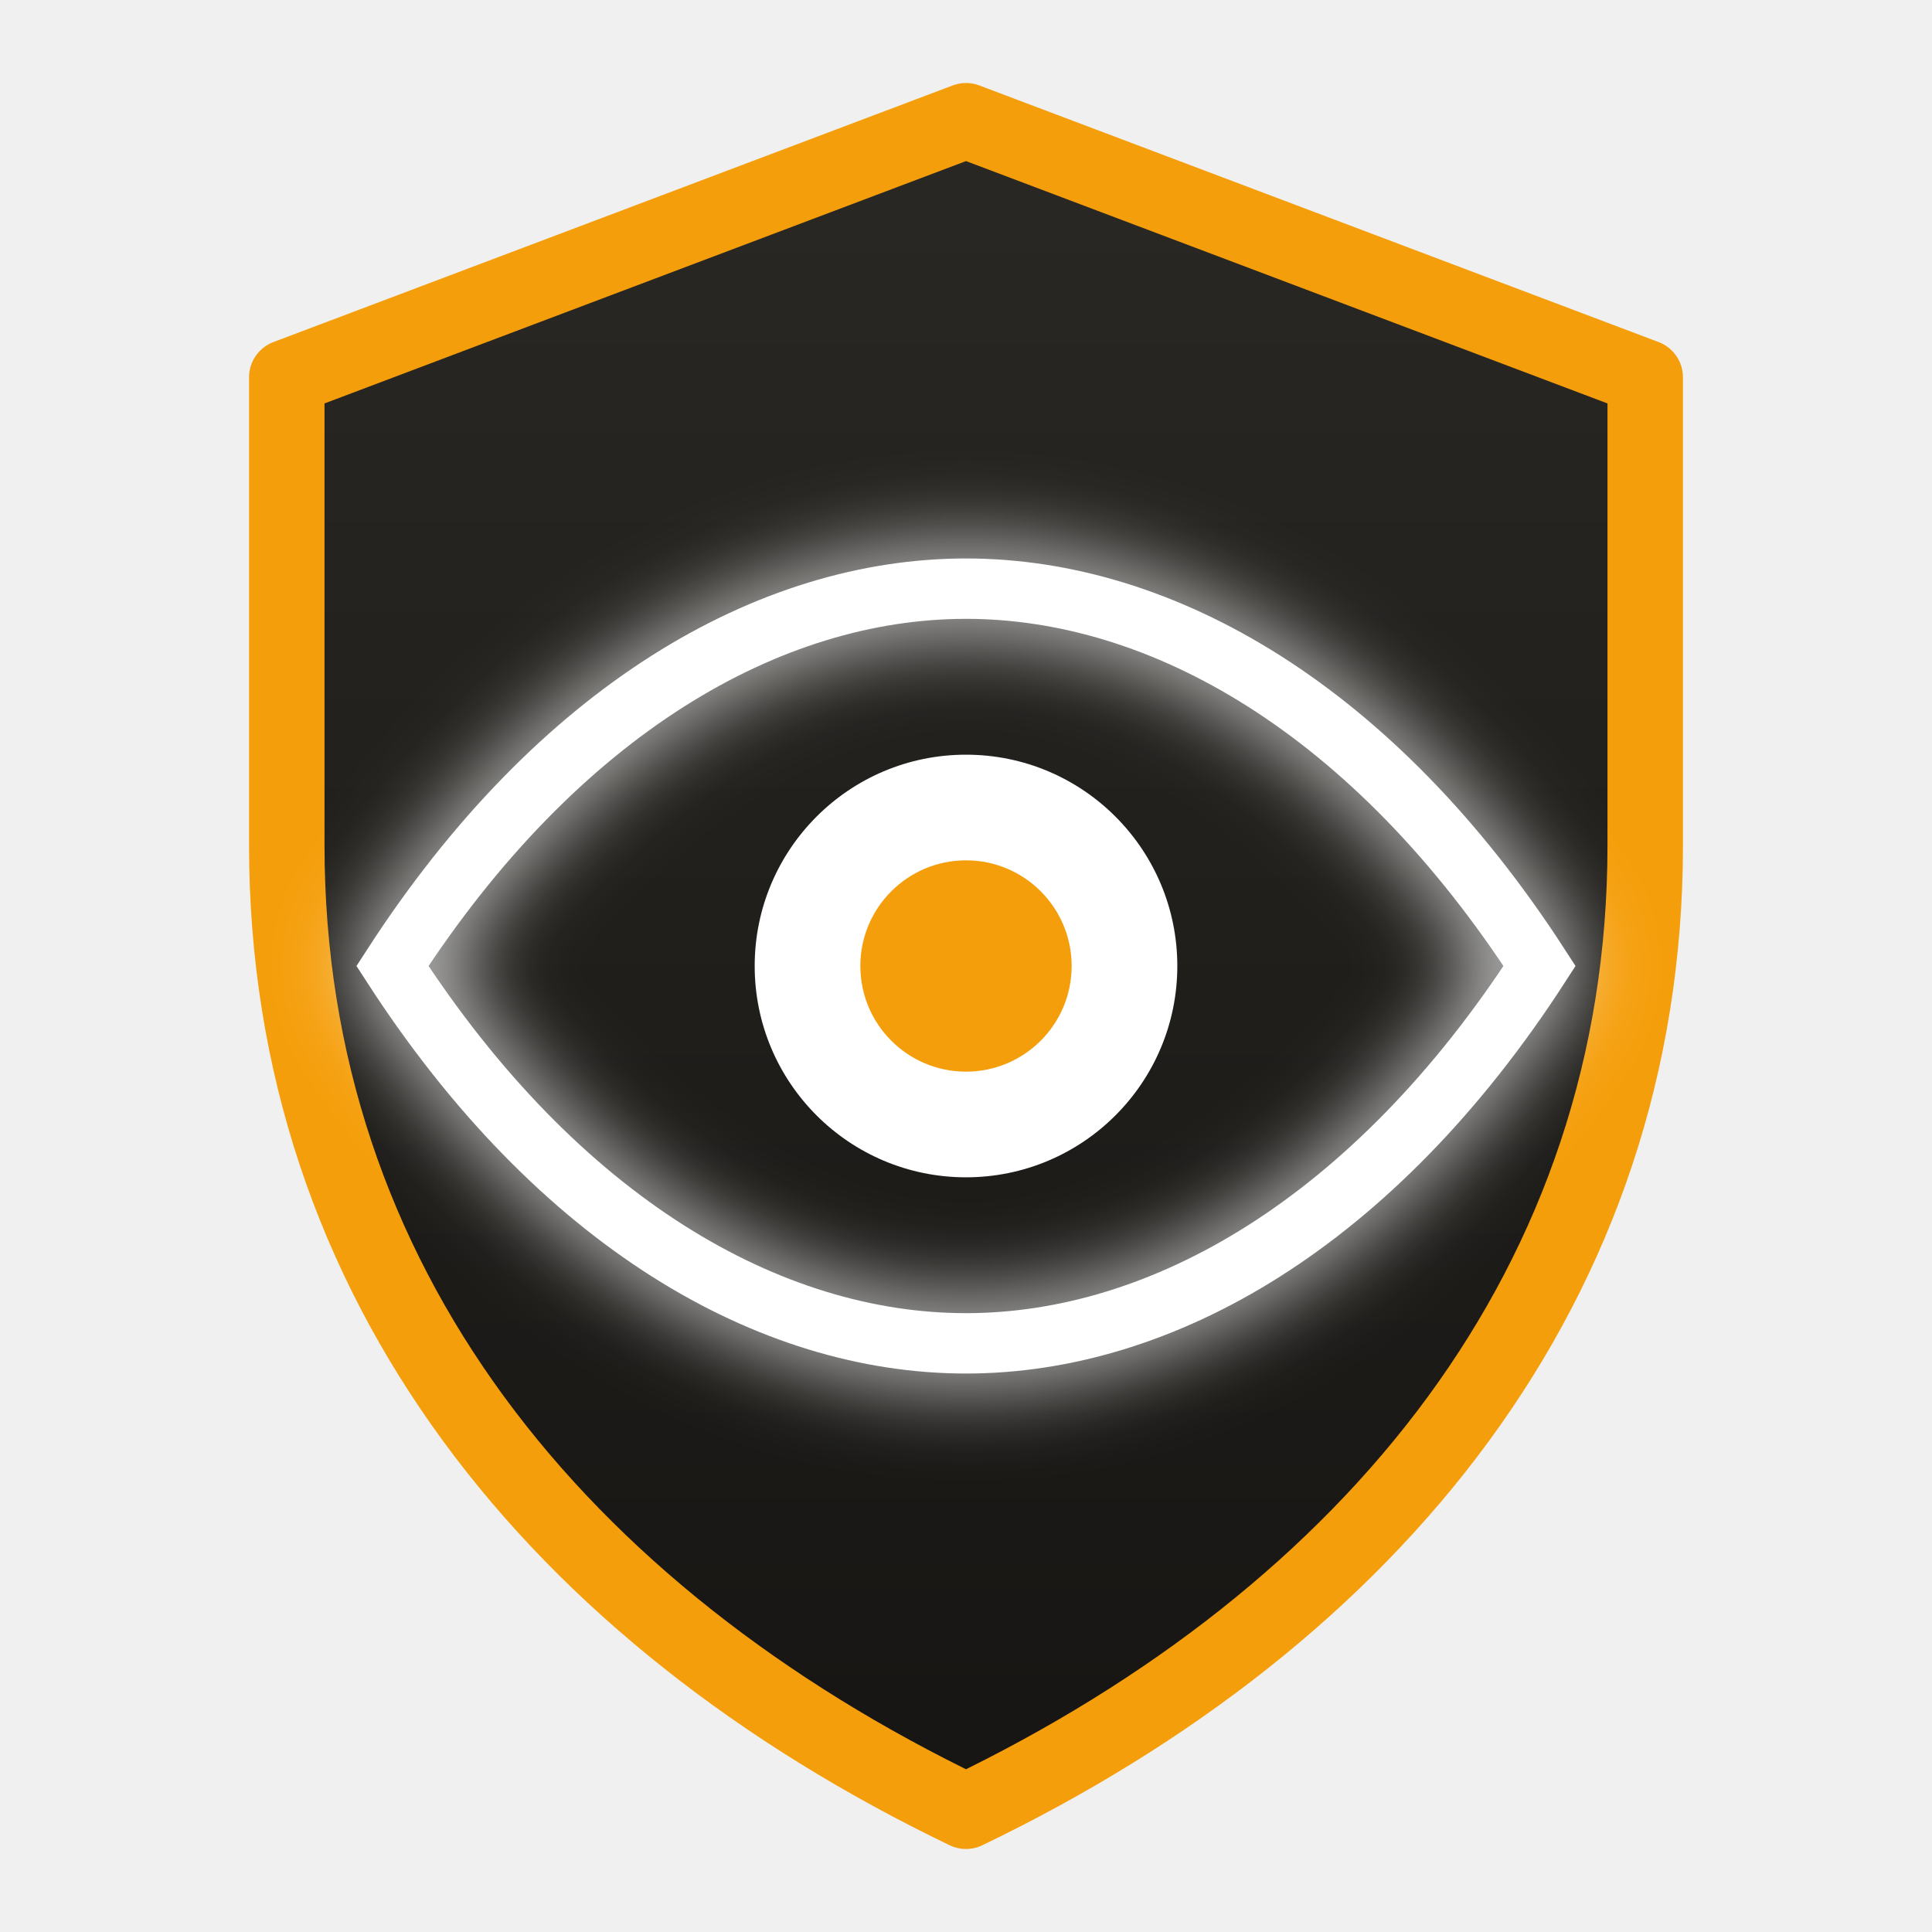
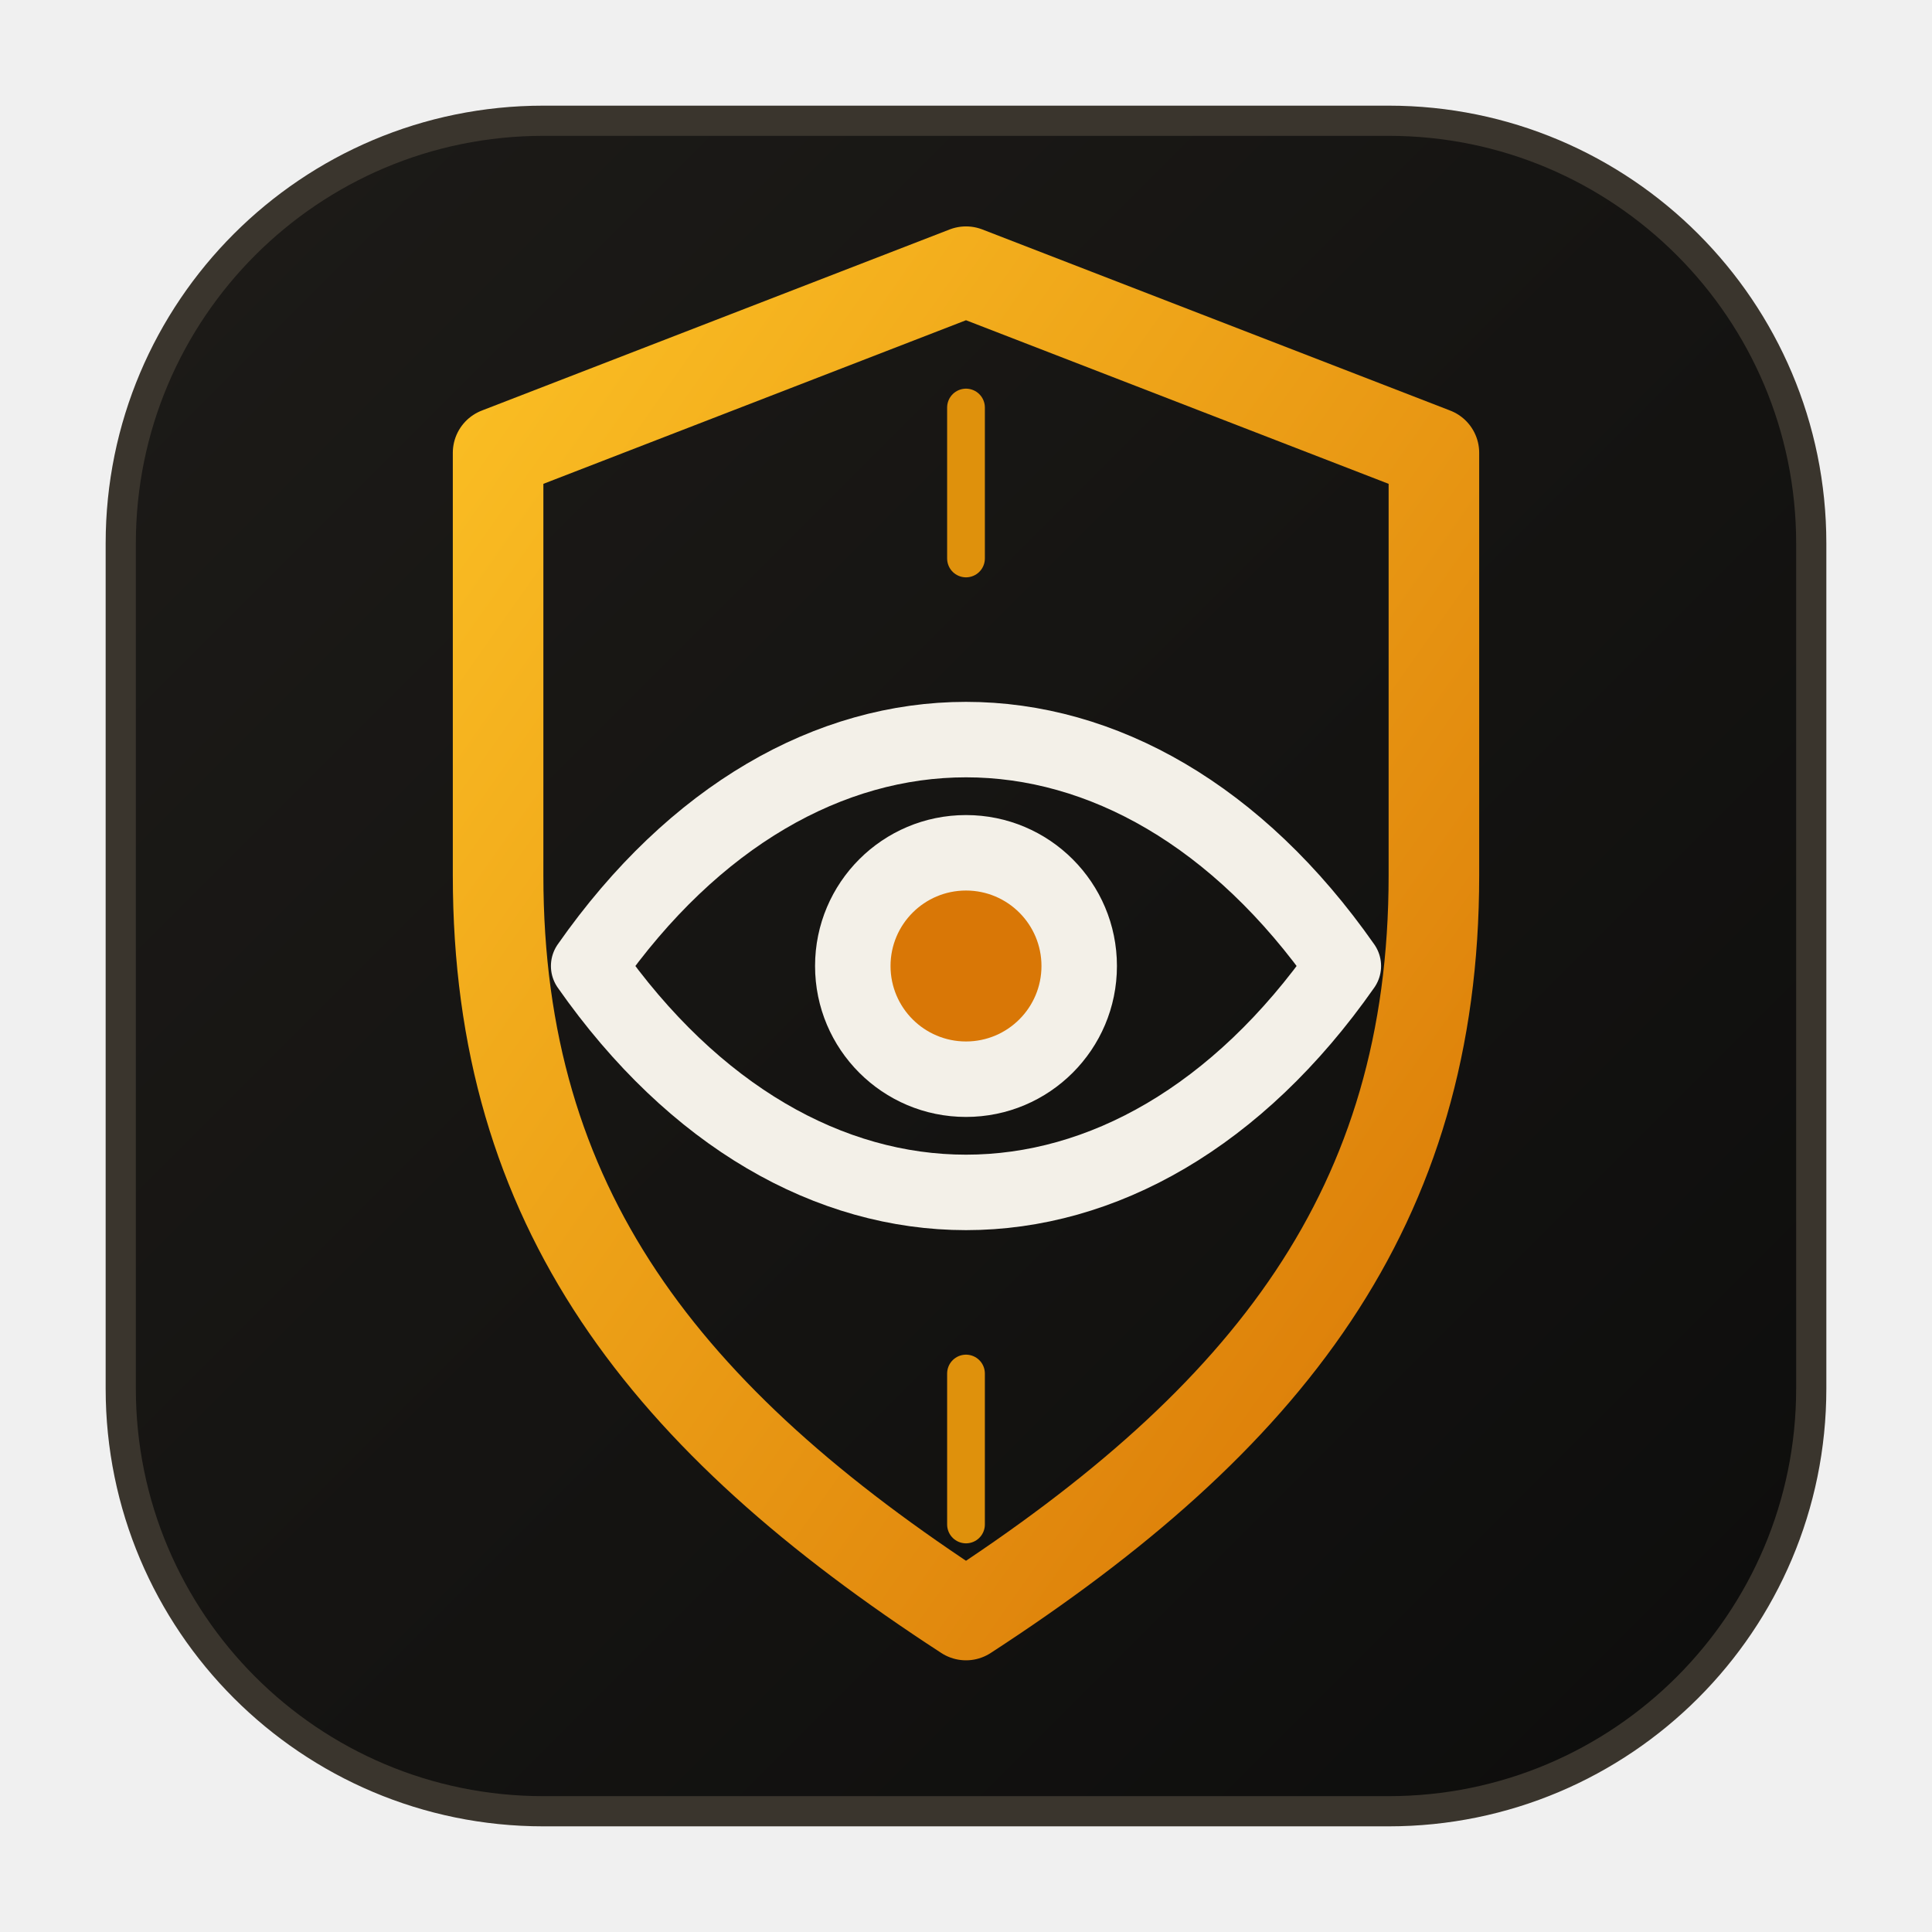
<svg xmlns="http://www.w3.org/2000/svg" viewBox="0 0 128 128" role="img" aria-labelledby="title desc">
  <defs>
-     <filter id="glow" x="-80%" y="-80%" width="260%" height="260%">
-       <feGaussianBlur stdDeviation="3" result="b" />
-       <feMerge>
-         <feMergeNode in="b" />
-         <feMergeNode in="SourceGraphic" />
-       </feMerge>
-     </filter>
-     <linearGradient id="shield" x1="0" y1="0" x2="0" y2="1">
-       <stop offset="0" stop-color="#2a2824" />
-       <stop offset="1" stop-color="#161513" />
+     <linearGradient id="bg" x1="0" y1="0" x2="1" y2="1">
+       <stop offset="0" stop-color="#1d1b18" />
+       <stop offset="1" stop-color="#0d0d0c" />
+     </linearGradient>
+     <linearGradient id="amber" x1="0" y1="0" x2="1" y2="1">
+       <stop offset="0" stop-color="#fbbf24" />
+       <stop offset="1" stop-color="#d97706" />
    </linearGradient>
  </defs>
-   <path d="M64 8 19 25v31c0 29 18 51 45 64 27-13 45-35 45-64V25L64 8Z" fill="url(#shield)" stroke="#f59e0b" stroke-width="5" stroke-linejoin="round" />
-   <path d="M26 64c11-17 25-25 38-25s27 8 38 25c-11 17-25 25-38 25S37 81 26 64Z" fill="none" stroke="#fff" stroke-width="4" filter="url(#glow)" />
-   <circle cx="64" cy="64" r="14" fill="#fff" />
-   <circle cx="64" cy="64" r="7" fill="#f59e0b" />
+   <rect x="8" y="8" width="112" height="112" rx="28" fill="url(#bg)" stroke="#3a352d" stroke-width="2" />
+   <path d="M64 18 33 30v28c0 22 11 36 31 49 20-13 31-27 31-49V30L64 18Z" fill="none" stroke="url(#amber)" stroke-width="6" stroke-linejoin="round" />
+   <path d="M39 64c7-10 16-15 25-15s18 5 25 15c-7 10-16 15-25 15S46 74 39 64Z" fill="none" stroke="#f3f0e8" stroke-width="5" stroke-linejoin="round" />
+   <circle cx="64" cy="64" r="10" fill="#f3f0e8" />
+   <circle cx="64" cy="64" r="5" fill="#d97706" />
+   <path d="M64 27v10M64 91v10" stroke="#f59e0b" stroke-width="2.5" stroke-linecap="round" opacity=".9" />
</svg>
